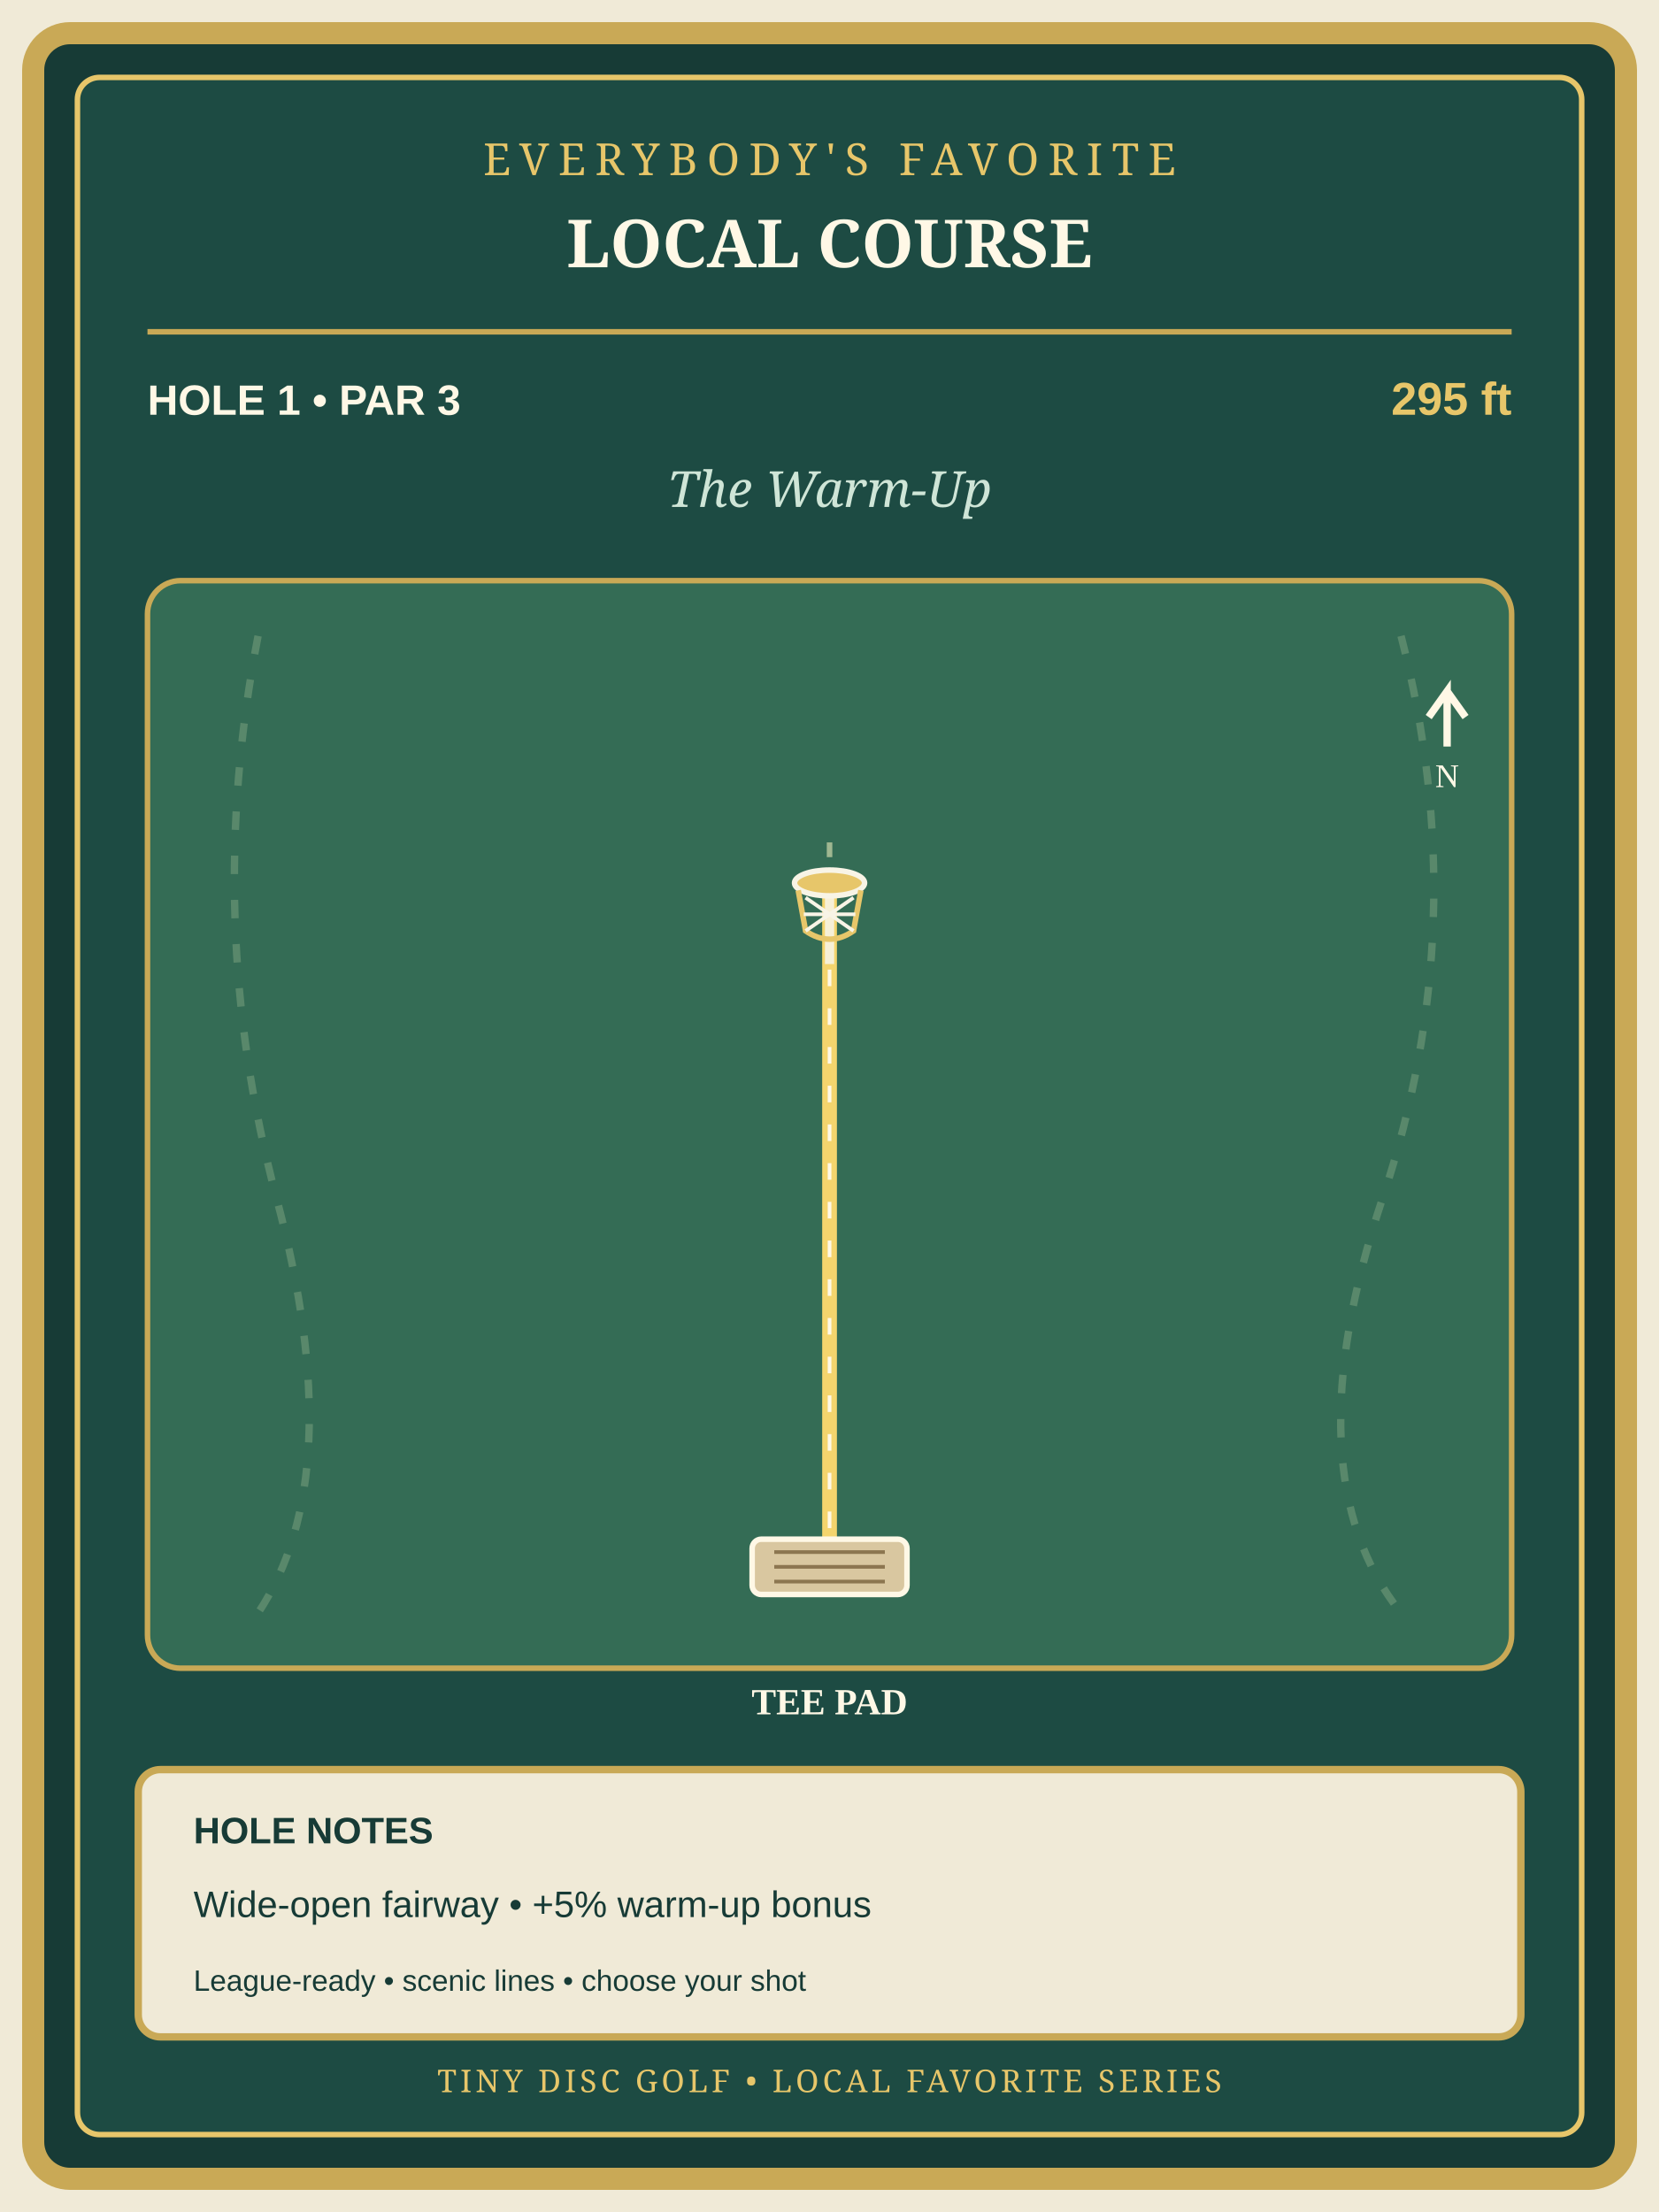
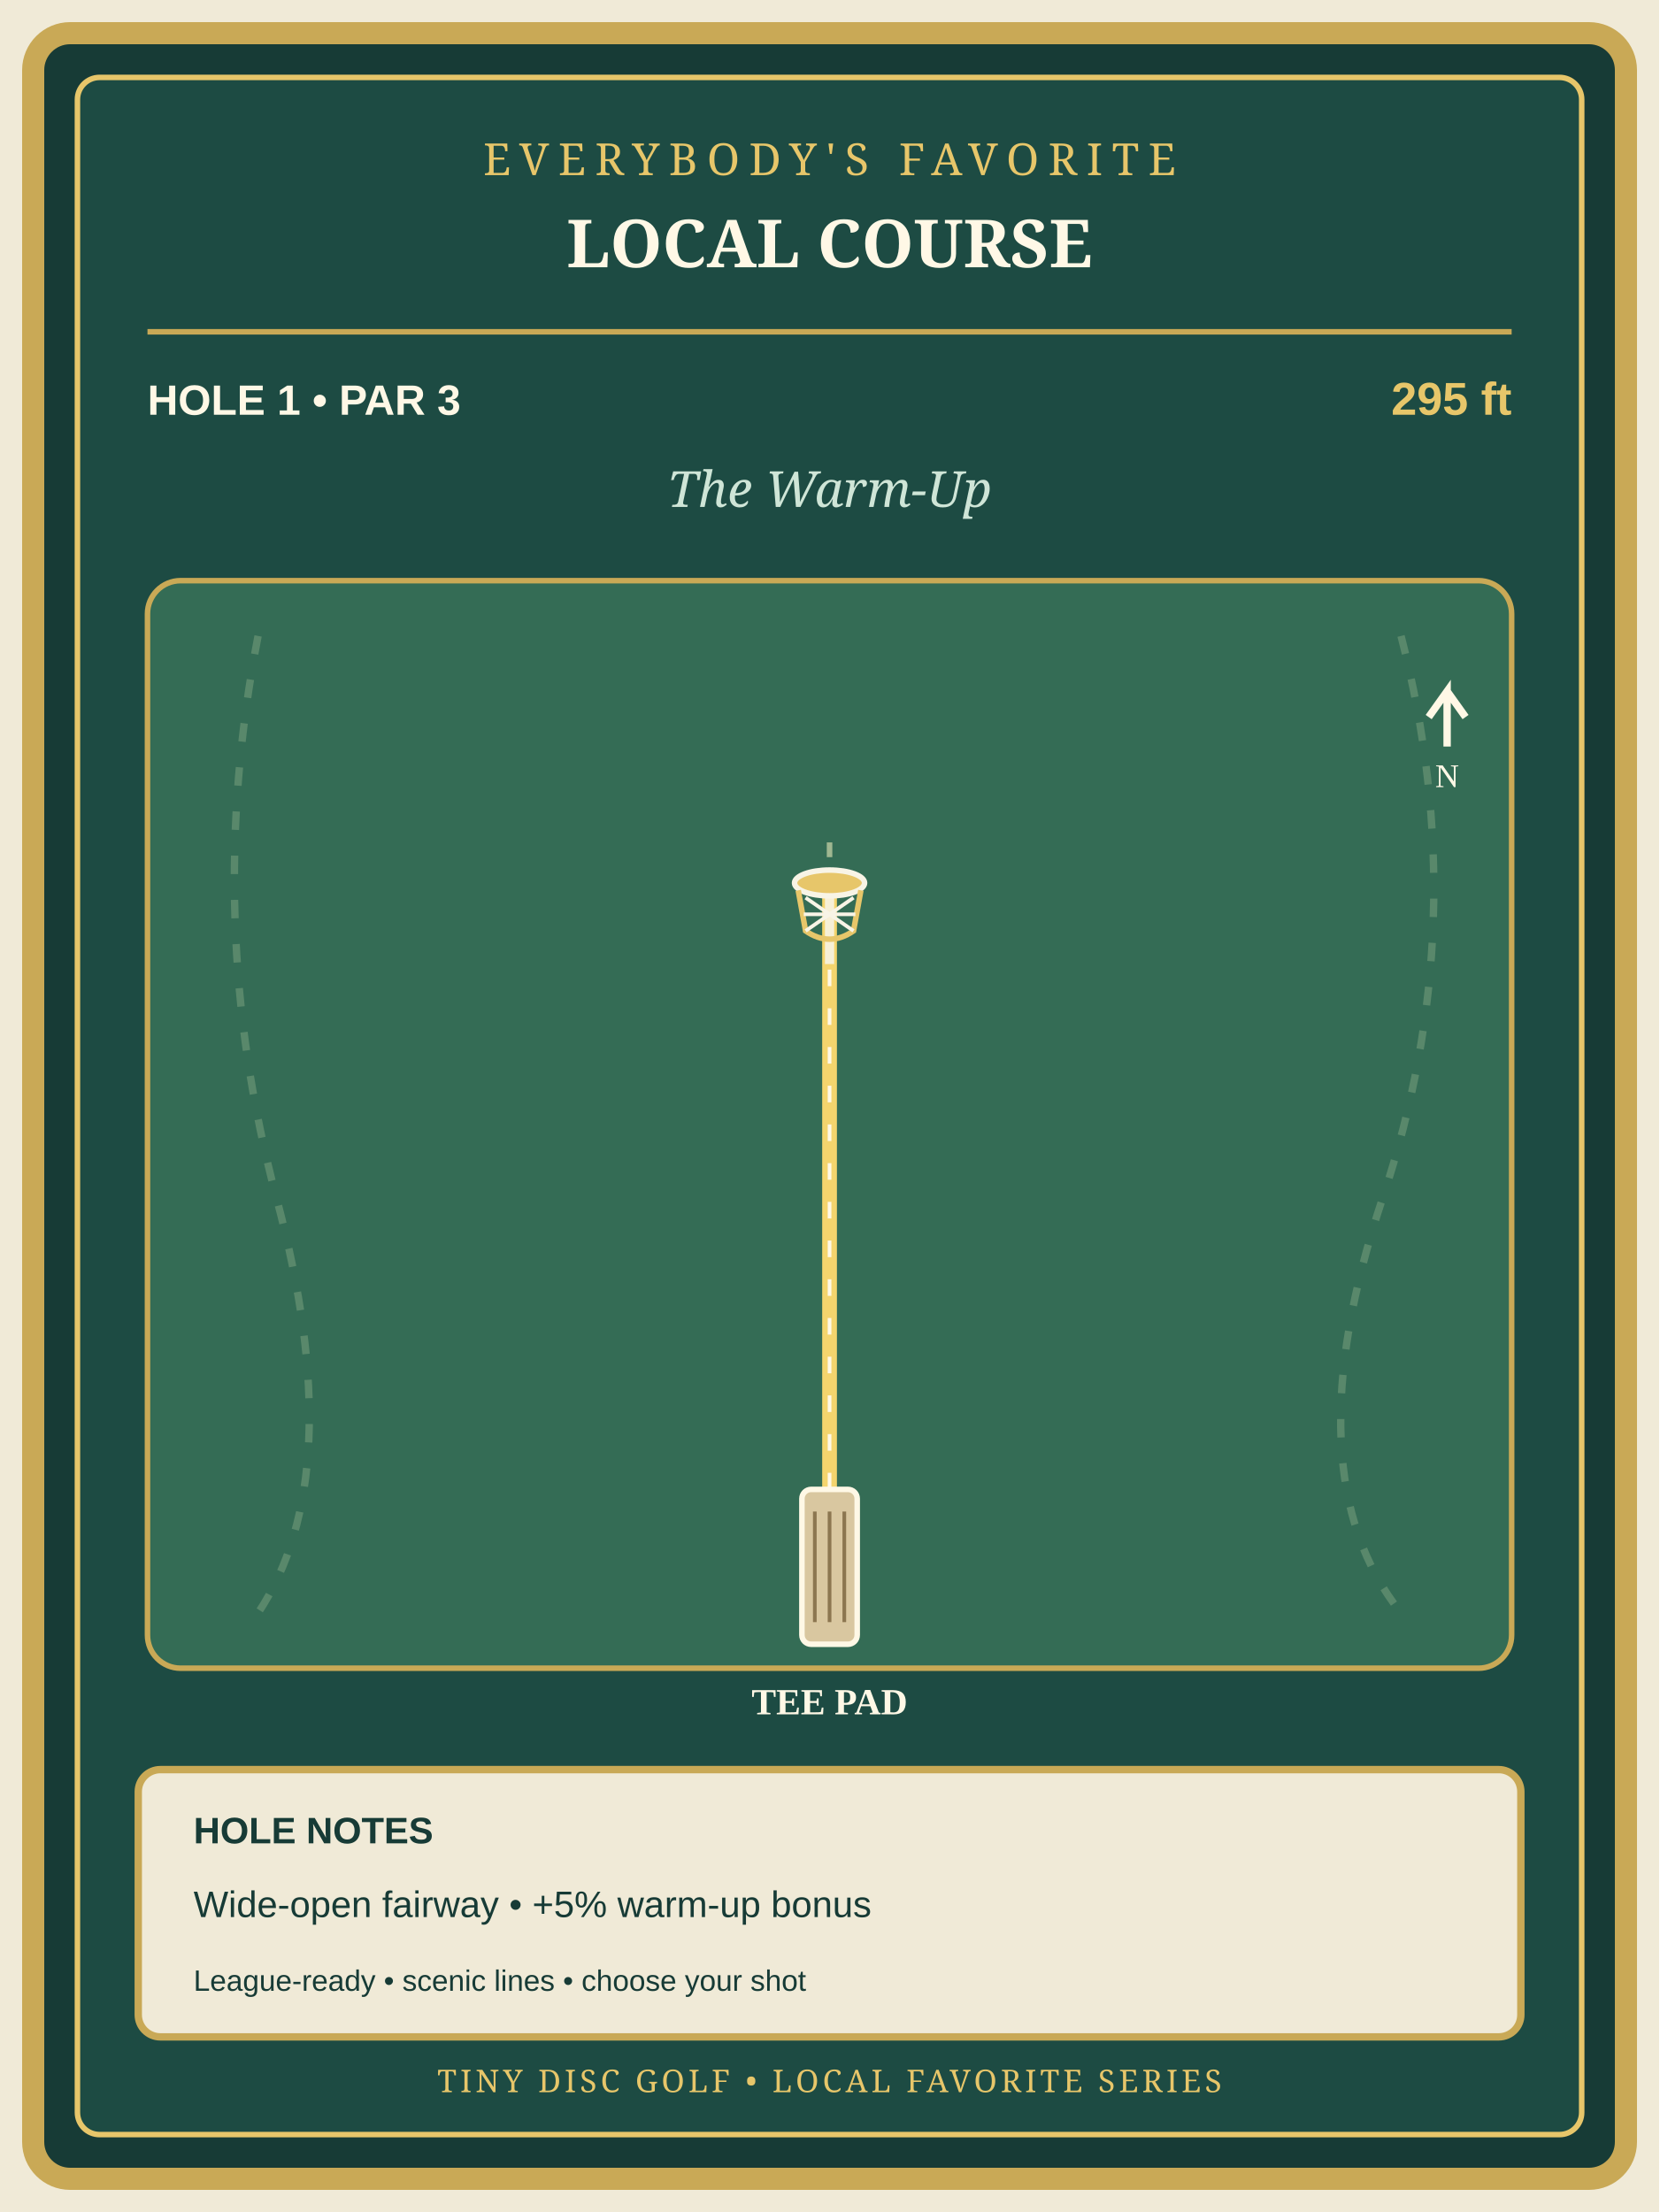
<svg xmlns="http://www.w3.org/2000/svg" width="900" height="1200" viewBox="0 0 900 1200">
  <rect width="900" height="1200" fill="#f0ead7" />
  <rect x="18" y="18" width="864" height="1164" rx="20" fill="#173b36" stroke="#c9a956" stroke-width="12" />
  <rect x="42" y="42" width="816" height="1116" rx="12" fill="#1d4b43" stroke="#e7c66a" stroke-width="3" />
  <text x="450" y="95" text-anchor="middle" fill="#e7c66a" font-family="Georgia,serif" font-size="24" letter-spacing="5">EVERYBODY'S FAVORITE</text>
  <text x="450" y="145" text-anchor="middle" fill="#fff8e6" font-family="Georgia,serif" font-size="36" font-weight="bold">LOCAL COURSE</text>
  <path d="M80 180 H820" stroke="#c9a956" stroke-width="3" />
  <text x="80" y="225" fill="#fff8e6" font-size="23" font-family="Arial,sans-serif" font-weight="bold">HOLE 1 • PAR 3</text>
  <text x="820" y="225" text-anchor="end" fill="#e7c66a" font-size="25" font-family="Arial,sans-serif" font-weight="bold">295 ft</text>
  <text x="450" y="275" text-anchor="middle" fill="#cfe5d7" font-size="27" font-family="Georgia,serif" font-style="italic">The Warm-Up</text>
  <rect x="80" y="315" width="740" height="590" rx="18" fill="#346c55" stroke="#c9a956" stroke-width="3" />
  <path d="M140 345 Q110 500 150 650 T140 875 M760 345 Q800 500 750 650 T760 875" stroke="#59886b" stroke-width="4" fill="none" stroke-dasharray="10 14" />
  <path d="M450 865 L450 455" stroke="#d9dfb0" stroke-width="3" stroke-dasharray="8 12" opacity=".65" />
  <path d="M450 850 L450 475" stroke="#f4d46d" stroke-width="8" fill="none" stroke-linecap="round" stroke-linejoin="round" />
  <path d="M450 850 L450 475" stroke="#fff8e6" stroke-width="2" fill="none" stroke-dasharray="9 12" />
  <g transform="translate(450 475)">
    <path d="M0 0 L0 48" stroke="#f7f0d7" stroke-width="5" />
    <ellipse cx="0" cy="4" rx="19" ry="7" fill="#e7c66a" stroke="#f8f4e6" stroke-width="3" />
    <path d="M-17 8 L-13 30 Q0 39 13 30 L17 8" fill="none" stroke="#e7c66a" stroke-width="3" />
    <path d="M-13 12 L13 30 M13 12 L-13 30 M-14 21 L14 21" stroke="#f8f4e6" stroke-width="2" />
  </g>
-   <g transform="translate(450 850)">
+   <g transform="translate(450 850) rotate(90)">
    <rect x="-42" y="-15" width="84" height="30" rx="5" fill="#d9c7a0" stroke="#fff8e6" stroke-width="3" />
    <path d="M-30 -8 H30 M-30 0 H30 M-30 8 H30" stroke="#8c7650" stroke-width="2" />
  </g>
  <text x="450" y="930" text-anchor="middle" fill="#fff8e6" font-size="20" font-weight="bold">TEE PAD</text>
  <g transform="translate(785 375)">
    <path d="M0 30 L0 0 L-10 14 M0 0 L10 14" stroke="#fff8e6" stroke-width="4" fill="none" />
    <text x="0" y="52" text-anchor="middle" fill="#fff8e6" font-size="18">N</text>
  </g>
  <rect x="75" y="960" width="750" height="145" rx="12" fill="#f0ead7" stroke="#c9a956" stroke-width="4" />
  <text x="105" y="1000" fill="#173b36" font-family="Arial,sans-serif" font-size="20" font-weight="bold">HOLE NOTES</text>
  <text x="105" y="1040" fill="#173b36" font-family="Arial,sans-serif" font-size="20">Wide-open fairway • +5% warm-up bonus</text>
  <text x="105" y="1080" fill="#173b36" font-family="Arial,sans-serif" font-size="16">League-ready • scenic lines • choose your shot</text>
  <text x="450" y="1135" text-anchor="middle" fill="#e7c66a" font-family="Georgia,serif" font-size="17" letter-spacing="2">TINY DISC GOLF • LOCAL FAVORITE SERIES</text>
</svg>
